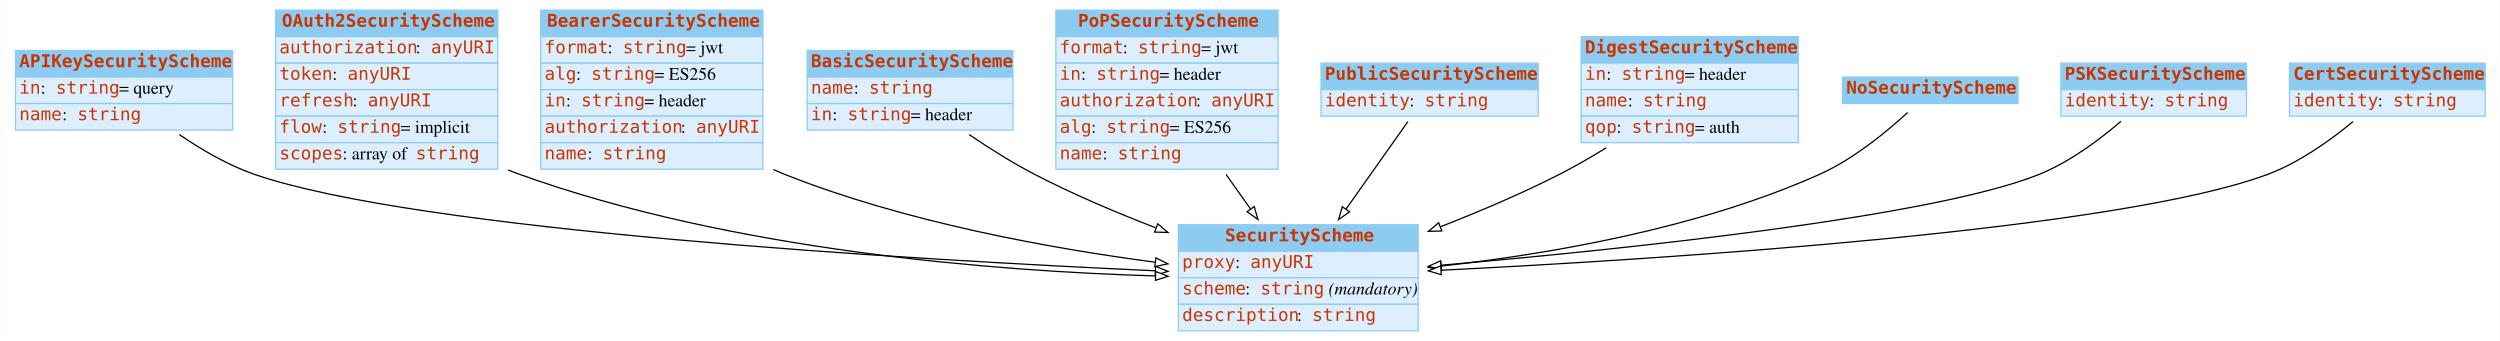
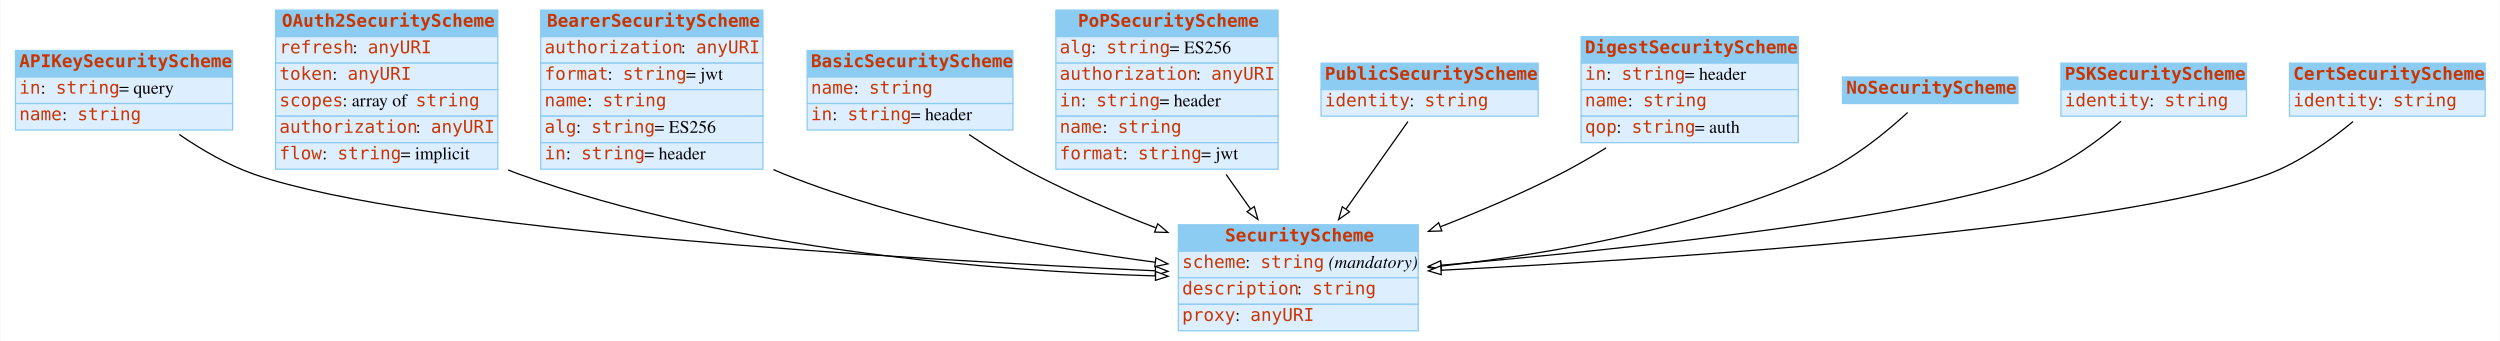
<svg xmlns="http://www.w3.org/2000/svg" width="1980pt" height="270pt" viewBox="0.00 0.00 1979.50 270.00">
  <g id="graph0" class="graph" transform="scale(1 1) rotate(0) translate(4 266)">
    <polygon fill="white" stroke="none" points="-4,4 -4,-266 1975.5,-266 1975.5,4 -4,4" />
    <g id="node1" class="node">
      <polygon fill="#8ccbf2" stroke="none" points="8,-205 8,-226 180,-226 180,-205 8,-205" />
      <polygon fill="none" stroke="#8ccbf2" points="8,-205 8,-226 180,-226 180,-205 8,-205" />
      <text text-anchor="start" x="11" y="-212.8" font-family="mono" font-weight="bold" font-size="14.00" fill="#c83500">APIKeySecurityScheme</text>
      <polygon fill="#ddeeff" stroke="none" points="8,-184 8,-205 180,-205 180,-184 8,-184" />
      <polygon fill="none" stroke="#8ccbf2" points="8,-184 8,-205 180,-205 180,-184 8,-184" />
      <text text-anchor="start" x="11" y="-191.8" font-family="mono" font-size="14.00" fill="#c83500">in</text>
      <text text-anchor="start" x="28" y="-191.8" font-family="Times,serif" font-size="14.00"> : </text>
      <text text-anchor="start" x="40" y="-191.8" font-family="mono" font-size="14.00" fill="#c83500">string</text>
      <text text-anchor="start" x="90" y="-191.8" font-family="Times,serif" font-size="14.00"> = query</text>
      <polygon fill="#ddeeff" stroke="none" points="8,-163 8,-184 180,-184 180,-163 8,-163" />
      <polygon fill="none" stroke="#8ccbf2" points="8,-163 8,-184 180,-184 180,-163 8,-163" />
      <text text-anchor="start" x="11" y="-170.8" font-family="mono" font-size="14.00" fill="#c83500">name</text>
      <text text-anchor="start" x="45" y="-170.8" font-family="Times,serif" font-size="14.00"> : </text>
      <text text-anchor="start" x="57" y="-170.8" font-family="mono" font-size="14.00" fill="#c83500">string</text>
    </g>
    <g id="node3" class="node">
      <polygon fill="#8ccbf2" stroke="none" points="929,-67 929,-88 1119,-88 1119,-67 929,-67" />
      <polygon fill="none" stroke="#8ccbf2" points="929,-67 929,-88 1119,-88 1119,-67 929,-67" />
      <text text-anchor="start" x="966" y="-74.8" font-family="mono" font-weight="bold" font-size="14.00" fill="#c83500">SecurityScheme</text>
      <polygon fill="#ddeeff" stroke="none" points="929,-46 929,-67 1119,-67 1119,-46 929,-46" />
      <polygon fill="none" stroke="#8ccbf2" points="929,-46 929,-67 1119,-67 1119,-46 929,-46" />
-       <text text-anchor="start" x="932" y="-53.8" font-family="mono" font-size="14.00" fill="#c83500">proxy</text>
-       <text text-anchor="start" x="974" y="-53.8" font-family="Times,serif" font-size="14.00"> : </text>
-       <text text-anchor="start" x="986" y="-53.8" font-family="mono" font-size="14.00" fill="#c83500">anyURI</text>
+       <text text-anchor="start" x="932" y="-53.8" font-family="mono" font-size="14.00" fill="#c83500">scheme</text>
+       <text text-anchor="start" x="982" y="-53.8" font-family="Times,serif" font-size="14.00"> : </text>
+       <text text-anchor="start" x="994" y="-53.8" font-family="mono" font-size="14.00" fill="#c83500">string</text>
+       <text text-anchor="start" x="1044" y="-53.8" font-family="Times,serif" font-size="14.00"> </text>
+       <text text-anchor="start" x="1048" y="-53.8" font-family="Times,serif" font-style="italic" font-size="14.00">(mandatory)</text>
      <polygon fill="#ddeeff" stroke="none" points="929,-25 929,-46 1119,-46 1119,-25 929,-25" />
      <polygon fill="none" stroke="#8ccbf2" points="929,-25 929,-46 1119,-46 1119,-25 929,-25" />
-       <text text-anchor="start" x="932" y="-32.8" font-family="mono" font-size="14.00" fill="#c83500">scheme</text>
-       <text text-anchor="start" x="982" y="-32.8" font-family="Times,serif" font-size="14.00"> : </text>
-       <text text-anchor="start" x="994" y="-32.8" font-family="mono" font-size="14.00" fill="#c83500">string</text>
-       <text text-anchor="start" x="1044" y="-32.8" font-family="Times,serif" font-size="14.00"> </text>
-       <text text-anchor="start" x="1048" y="-32.8" font-family="Times,serif" font-style="italic" font-size="14.00">(mandatory)</text>
+       <text text-anchor="start" x="932" y="-32.8" font-family="mono" font-size="14.00" fill="#c83500">description</text>
+       <text text-anchor="start" x="1023" y="-32.8" font-family="Times,serif" font-size="14.00"> : </text>
+       <text text-anchor="start" x="1035" y="-32.8" font-family="mono" font-size="14.00" fill="#c83500">string</text>
      <polygon fill="#ddeeff" stroke="none" points="929,-4 929,-25 1119,-25 1119,-4 929,-4" />
      <polygon fill="none" stroke="#8ccbf2" points="929,-4 929,-25 1119,-25 1119,-4 929,-4" />
-       <text text-anchor="start" x="932" y="-11.8" font-family="mono" font-size="14.00" fill="#c83500">description</text>
-       <text text-anchor="start" x="1023" y="-11.8" font-family="Times,serif" font-size="14.00"> : </text>
-       <text text-anchor="start" x="1035" y="-11.8" font-family="mono" font-size="14.00" fill="#c83500">string</text>
-     </g>
-     <g id="edge5" class="edge">
+       <text text-anchor="start" x="932" y="-11.8" font-family="mono" font-size="14.00" fill="#c83500">proxy</text>
+       <text text-anchor="start" x="974" y="-11.8" font-family="Times,serif" font-size="14.00"> : </text>
+       <text text-anchor="start" x="986" y="-11.8" font-family="mono" font-size="14.00" fill="#c83500">anyURI</text>
+     </g>
+     <g id="edge1" class="edge">
      <path fill="none" stroke="black" d="M137.743,-159.48C155.219,-147.485 176.131,-135.236 197,-128 325.886,-83.313 715.665,-60.446 910.539,-51.547" />
      <polygon fill="white" stroke="black" points="910.978,-55.031 920.809,-51.083 910.661,-48.038 910.978,-55.031" />
    </g>
    <g id="node2" class="node">
      <polygon fill="#8ccbf2" stroke="none" points="214,-237 214,-258 390,-258 390,-237 214,-237" />
      <polygon fill="none" stroke="#8ccbf2" points="214,-237 214,-258 390,-258 390,-237 214,-237" />
      <text text-anchor="start" x="219" y="-244.8" font-family="mono" font-weight="bold" font-size="14.00" fill="#c83500">OAuth2SecurityScheme</text>
      <polygon fill="#ddeeff" stroke="none" points="214,-216 214,-237 390,-237 390,-216 214,-216" />
      <polygon fill="none" stroke="#8ccbf2" points="214,-216 214,-237 390,-237 390,-216 214,-216" />
-       <text text-anchor="start" x="217" y="-223.8" font-family="mono" font-size="14.00" fill="#c83500">authorization</text>
-       <text text-anchor="start" x="325" y="-223.8" font-family="Times,serif" font-size="14.00"> : </text>
-       <text text-anchor="start" x="337" y="-223.8" font-family="mono" font-size="14.00" fill="#c83500">anyURI</text>
+       <text text-anchor="start" x="217" y="-223.8" font-family="mono" font-size="14.00" fill="#c83500">refresh</text>
+       <text text-anchor="start" x="275" y="-223.8" font-family="Times,serif" font-size="14.00"> : </text>
+       <text text-anchor="start" x="287" y="-223.8" font-family="mono" font-size="14.00" fill="#c83500">anyURI</text>
      <polygon fill="#ddeeff" stroke="none" points="214,-195 214,-216 390,-216 390,-195 214,-195" />
      <polygon fill="none" stroke="#8ccbf2" points="214,-195 214,-216 390,-216 390,-195 214,-195" />
      <text text-anchor="start" x="217" y="-202.8" font-family="mono" font-size="14.00" fill="#c83500">token</text>
      <text text-anchor="start" x="259" y="-202.8" font-family="Times,serif" font-size="14.00"> : </text>
      <text text-anchor="start" x="271" y="-202.8" font-family="mono" font-size="14.00" fill="#c83500">anyURI</text>
      <polygon fill="#ddeeff" stroke="none" points="214,-174 214,-195 390,-195 390,-174 214,-174" />
      <polygon fill="none" stroke="#8ccbf2" points="214,-174 214,-195 390,-195 390,-174 214,-174" />
-       <text text-anchor="start" x="217" y="-181.8" font-family="mono" font-size="14.00" fill="#c83500">refresh</text>
-       <text text-anchor="start" x="275" y="-181.8" font-family="Times,serif" font-size="14.00"> : </text>
-       <text text-anchor="start" x="287" y="-181.8" font-family="mono" font-size="14.00" fill="#c83500">anyURI</text>
+       <text text-anchor="start" x="217" y="-181.8" font-family="mono" font-size="14.00" fill="#c83500">scopes</text>
+       <text text-anchor="start" x="267" y="-181.8" font-family="Times,serif" font-size="14.00"> : array of </text>
+       <text text-anchor="start" x="325" y="-181.8" font-family="mono" font-size="14.00" fill="#c83500">string</text>
      <polygon fill="#ddeeff" stroke="none" points="214,-153 214,-174 390,-174 390,-153 214,-153" />
      <polygon fill="none" stroke="#8ccbf2" points="214,-153 214,-174 390,-174 390,-153 214,-153" />
-       <text text-anchor="start" x="217" y="-160.8" font-family="mono" font-size="14.00" fill="#c83500">flow</text>
-       <text text-anchor="start" x="251" y="-160.8" font-family="Times,serif" font-size="14.00"> : </text>
-       <text text-anchor="start" x="263" y="-160.8" font-family="mono" font-size="14.00" fill="#c83500">string</text>
-       <text text-anchor="start" x="313" y="-160.8" font-family="Times,serif" font-size="14.00"> = implicit</text>
+       <text text-anchor="start" x="217" y="-160.8" font-family="mono" font-size="14.00" fill="#c83500">authorization</text>
+       <text text-anchor="start" x="325" y="-160.8" font-family="Times,serif" font-size="14.00"> : </text>
+       <text text-anchor="start" x="337" y="-160.8" font-family="mono" font-size="14.00" fill="#c83500">anyURI</text>
      <polygon fill="#ddeeff" stroke="none" points="214,-132 214,-153 390,-153 390,-132 214,-132" />
      <polygon fill="none" stroke="#8ccbf2" points="214,-132 214,-153 390,-153 390,-132 214,-132" />
-       <text text-anchor="start" x="217" y="-139.8" font-family="mono" font-size="14.00" fill="#c83500">scopes</text>
-       <text text-anchor="start" x="267" y="-139.8" font-family="Times,serif" font-size="14.00"> : array of </text>
-       <text text-anchor="start" x="325" y="-139.8" font-family="mono" font-size="14.00" fill="#c83500">string</text>
-     </g>
-     <g id="edge2" class="edge">
+       <text text-anchor="start" x="217" y="-139.8" font-family="mono" font-size="14.00" fill="#c83500">flow</text>
+       <text text-anchor="start" x="251" y="-139.8" font-family="Times,serif" font-size="14.00"> : </text>
+       <text text-anchor="start" x="263" y="-139.8" font-family="mono" font-size="14.00" fill="#c83500">string</text>
+       <text text-anchor="start" x="313" y="-139.8" font-family="Times,serif" font-size="14.00"> = implicit</text>
+     </g>
+     <g id="edge9" class="edge">
      <path fill="none" stroke="black" d="M398.186,-131.437C401.122,-130.209 404.063,-129.058 407,-128 575.48,-67.292 784.461,-51.241 910.857,-47.468" />
      <polygon fill="white" stroke="black" points="911.043,-50.965 920.942,-47.188 910.848,-43.968 911.043,-50.965" />
    </g>
    <g id="node4" class="node">
      <polygon fill="#8ccbf2" stroke="none" points="424,-237 424,-258 600,-258 600,-237 424,-237" />
      <polygon fill="none" stroke="#8ccbf2" points="424,-237 424,-258 600,-258 600,-237 424,-237" />
      <text text-anchor="start" x="429" y="-244.8" font-family="mono" font-weight="bold" font-size="14.00" fill="#c83500">BearerSecurityScheme</text>
      <polygon fill="#ddeeff" stroke="none" points="424,-216 424,-237 600,-237 600,-216 424,-216" />
      <polygon fill="none" stroke="#8ccbf2" points="424,-216 424,-237 600,-237 600,-216 424,-216" />
-       <text text-anchor="start" x="427" y="-223.8" font-family="mono" font-size="14.00" fill="#c83500">format</text>
-       <text text-anchor="start" x="477" y="-223.8" font-family="Times,serif" font-size="14.00"> : </text>
-       <text text-anchor="start" x="489" y="-223.8" font-family="mono" font-size="14.00" fill="#c83500">string</text>
-       <text text-anchor="start" x="539" y="-223.8" font-family="Times,serif" font-size="14.00"> = jwt</text>
+       <text text-anchor="start" x="427" y="-223.8" font-family="mono" font-size="14.00" fill="#c83500">authorization</text>
+       <text text-anchor="start" x="535" y="-223.8" font-family="Times,serif" font-size="14.00"> : </text>
+       <text text-anchor="start" x="547" y="-223.8" font-family="mono" font-size="14.00" fill="#c83500">anyURI</text>
      <polygon fill="#ddeeff" stroke="none" points="424,-195 424,-216 600,-216 600,-195 424,-195" />
      <polygon fill="none" stroke="#8ccbf2" points="424,-195 424,-216 600,-216 600,-195 424,-195" />
-       <text text-anchor="start" x="427" y="-202.8" font-family="mono" font-size="14.00" fill="#c83500">alg</text>
-       <text text-anchor="start" x="452" y="-202.8" font-family="Times,serif" font-size="14.00"> : </text>
-       <text text-anchor="start" x="464" y="-202.8" font-family="mono" font-size="14.00" fill="#c83500">string</text>
-       <text text-anchor="start" x="514" y="-202.8" font-family="Times,serif" font-size="14.00"> = ES256</text>
+       <text text-anchor="start" x="427" y="-202.8" font-family="mono" font-size="14.00" fill="#c83500">format</text>
+       <text text-anchor="start" x="477" y="-202.8" font-family="Times,serif" font-size="14.00"> : </text>
+       <text text-anchor="start" x="489" y="-202.8" font-family="mono" font-size="14.00" fill="#c83500">string</text>
+       <text text-anchor="start" x="539" y="-202.8" font-family="Times,serif" font-size="14.00"> = jwt</text>
      <polygon fill="#ddeeff" stroke="none" points="424,-174 424,-195 600,-195 600,-174 424,-174" />
      <polygon fill="none" stroke="#8ccbf2" points="424,-174 424,-195 600,-195 600,-174 424,-174" />
-       <text text-anchor="start" x="427" y="-181.8" font-family="mono" font-size="14.00" fill="#c83500">in</text>
-       <text text-anchor="start" x="444" y="-181.8" font-family="Times,serif" font-size="14.00"> : </text>
-       <text text-anchor="start" x="456" y="-181.8" font-family="mono" font-size="14.00" fill="#c83500">string</text>
-       <text text-anchor="start" x="506" y="-181.8" font-family="Times,serif" font-size="14.00"> = header</text>
+       <text text-anchor="start" x="427" y="-181.8" font-family="mono" font-size="14.00" fill="#c83500">name</text>
+       <text text-anchor="start" x="461" y="-181.8" font-family="Times,serif" font-size="14.00"> : </text>
+       <text text-anchor="start" x="473" y="-181.8" font-family="mono" font-size="14.00" fill="#c83500">string</text>
      <polygon fill="#ddeeff" stroke="none" points="424,-153 424,-174 600,-174 600,-153 424,-153" />
      <polygon fill="none" stroke="#8ccbf2" points="424,-153 424,-174 600,-174 600,-153 424,-153" />
-       <text text-anchor="start" x="427" y="-160.8" font-family="mono" font-size="14.00" fill="#c83500">authorization</text>
-       <text text-anchor="start" x="535" y="-160.8" font-family="Times,serif" font-size="14.00"> : </text>
-       <text text-anchor="start" x="547" y="-160.8" font-family="mono" font-size="14.00" fill="#c83500">anyURI</text>
+       <text text-anchor="start" x="427" y="-160.8" font-family="mono" font-size="14.00" fill="#c83500">alg</text>
+       <text text-anchor="start" x="452" y="-160.8" font-family="Times,serif" font-size="14.00"> : </text>
+       <text text-anchor="start" x="464" y="-160.8" font-family="mono" font-size="14.00" fill="#c83500">string</text>
+       <text text-anchor="start" x="514" y="-160.8" font-family="Times,serif" font-size="14.00"> = ES256</text>
      <polygon fill="#ddeeff" stroke="none" points="424,-132 424,-153 600,-153 600,-132 424,-132" />
      <polygon fill="none" stroke="#8ccbf2" points="424,-132 424,-153 600,-153 600,-132 424,-132" />
-       <text text-anchor="start" x="427" y="-139.8" font-family="mono" font-size="14.00" fill="#c83500">name</text>
-       <text text-anchor="start" x="461" y="-139.8" font-family="Times,serif" font-size="14.00"> : </text>
-       <text text-anchor="start" x="473" y="-139.8" font-family="mono" font-size="14.00" fill="#c83500">string</text>
-     </g>
-     <g id="edge8" class="edge">
+       <text text-anchor="start" x="427" y="-139.8" font-family="mono" font-size="14.00" fill="#c83500">in</text>
+       <text text-anchor="start" x="444" y="-139.8" font-family="Times,serif" font-size="14.00"> : </text>
+       <text text-anchor="start" x="456" y="-139.8" font-family="mono" font-size="14.00" fill="#c83500">string</text>
+       <text text-anchor="start" x="506" y="-139.8" font-family="Times,serif" font-size="14.00"> = header</text>
+     </g>
+     <g id="edge3" class="edge">
      <path fill="none" stroke="black" d="M608.283,-131.694C611.19,-130.39 614.099,-129.155 617,-128 712.198,-90.108 827.234,-69.319 910.686,-58.324" />
      <polygon fill="white" stroke="black" points="911.233,-61.782 920.703,-57.031 910.337,-54.84 911.233,-61.782" />
    </g>
    <g id="node5" class="node">
      <polygon fill="#8ccbf2" stroke="none" points="635,-205 635,-226 798,-226 798,-205 635,-205" />
      <polygon fill="none" stroke="#8ccbf2" points="635,-205 635,-226 798,-226 798,-205 635,-205" />
      <text text-anchor="start" x="638" y="-212.8" font-family="mono" font-weight="bold" font-size="14.00" fill="#c83500">BasicSecurityScheme</text>
      <polygon fill="#ddeeff" stroke="none" points="635,-184 635,-205 798,-205 798,-184 635,-184" />
      <polygon fill="none" stroke="#8ccbf2" points="635,-184 635,-205 798,-205 798,-184 635,-184" />
      <text text-anchor="start" x="638" y="-191.8" font-family="mono" font-size="14.00" fill="#c83500">name</text>
      <text text-anchor="start" x="672" y="-191.8" font-family="Times,serif" font-size="14.00"> : </text>
      <text text-anchor="start" x="684" y="-191.8" font-family="mono" font-size="14.00" fill="#c83500">string</text>
      <polygon fill="#ddeeff" stroke="none" points="635,-163 635,-184 798,-184 798,-163 635,-163" />
      <polygon fill="none" stroke="#8ccbf2" points="635,-163 635,-184 798,-184 798,-163 635,-163" />
      <text text-anchor="start" x="638" y="-170.8" font-family="mono" font-size="14.00" fill="#c83500">in</text>
      <text text-anchor="start" x="655" y="-170.8" font-family="Times,serif" font-size="14.00"> : </text>
      <text text-anchor="start" x="667" y="-170.8" font-family="mono" font-size="14.00" fill="#c83500">string</text>
      <text text-anchor="start" x="717" y="-170.8" font-family="Times,serif" font-size="14.00"> = header</text>
    </g>
-     <g id="edge9" class="edge">
+     <g id="edge5" class="edge">
      <path fill="none" stroke="black" d="M763.301,-159.421C779.269,-148.583 797.492,-137.09 815,-128 845.282,-112.278 879.338,-97.824 911.03,-85.614" />
      <polygon fill="white" stroke="black" points="912.685,-88.729 920.783,-81.897 910.192,-82.188 912.685,-88.729" />
    </g>
    <g id="node6" class="node">
      <polygon fill="#8ccbf2" stroke="none" points="832,-237 832,-258 1008,-258 1008,-237 832,-237" />
      <polygon fill="none" stroke="#8ccbf2" points="832,-237 832,-258 1008,-258 1008,-237 832,-237" />
      <text text-anchor="start" x="849.5" y="-244.8" font-family="mono" font-weight="bold" font-size="14.00" fill="#c83500">PoPSecurityScheme</text>
      <polygon fill="#ddeeff" stroke="none" points="832,-216 832,-237 1008,-237 1008,-216 832,-216" />
      <polygon fill="none" stroke="#8ccbf2" points="832,-216 832,-237 1008,-237 1008,-216 832,-216" />
-       <text text-anchor="start" x="835" y="-223.8" font-family="mono" font-size="14.00" fill="#c83500">format</text>
-       <text text-anchor="start" x="885" y="-223.8" font-family="Times,serif" font-size="14.00"> : </text>
-       <text text-anchor="start" x="897" y="-223.8" font-family="mono" font-size="14.00" fill="#c83500">string</text>
-       <text text-anchor="start" x="947" y="-223.8" font-family="Times,serif" font-size="14.00"> = jwt</text>
+       <text text-anchor="start" x="835" y="-223.8" font-family="mono" font-size="14.00" fill="#c83500">alg</text>
+       <text text-anchor="start" x="860" y="-223.8" font-family="Times,serif" font-size="14.00"> : </text>
+       <text text-anchor="start" x="872" y="-223.8" font-family="mono" font-size="14.00" fill="#c83500">string</text>
+       <text text-anchor="start" x="922" y="-223.8" font-family="Times,serif" font-size="14.00"> = ES256</text>
      <polygon fill="#ddeeff" stroke="none" points="832,-195 832,-216 1008,-216 1008,-195 832,-195" />
      <polygon fill="none" stroke="#8ccbf2" points="832,-195 832,-216 1008,-216 1008,-195 832,-195" />
-       <text text-anchor="start" x="835" y="-202.8" font-family="mono" font-size="14.00" fill="#c83500">in</text>
-       <text text-anchor="start" x="852" y="-202.8" font-family="Times,serif" font-size="14.00"> : </text>
-       <text text-anchor="start" x="864" y="-202.8" font-family="mono" font-size="14.00" fill="#c83500">string</text>
-       <text text-anchor="start" x="914" y="-202.8" font-family="Times,serif" font-size="14.00"> = header</text>
+       <text text-anchor="start" x="835" y="-202.8" font-family="mono" font-size="14.00" fill="#c83500">authorization</text>
+       <text text-anchor="start" x="943" y="-202.8" font-family="Times,serif" font-size="14.00"> : </text>
+       <text text-anchor="start" x="955" y="-202.8" font-family="mono" font-size="14.00" fill="#c83500">anyURI</text>
      <polygon fill="#ddeeff" stroke="none" points="832,-174 832,-195 1008,-195 1008,-174 832,-174" />
      <polygon fill="none" stroke="#8ccbf2" points="832,-174 832,-195 1008,-195 1008,-174 832,-174" />
-       <text text-anchor="start" x="835" y="-181.8" font-family="mono" font-size="14.00" fill="#c83500">authorization</text>
-       <text text-anchor="start" x="943" y="-181.8" font-family="Times,serif" font-size="14.00"> : </text>
-       <text text-anchor="start" x="955" y="-181.8" font-family="mono" font-size="14.00" fill="#c83500">anyURI</text>
+       <text text-anchor="start" x="835" y="-181.8" font-family="mono" font-size="14.00" fill="#c83500">in</text>
+       <text text-anchor="start" x="852" y="-181.8" font-family="Times,serif" font-size="14.00"> : </text>
+       <text text-anchor="start" x="864" y="-181.8" font-family="mono" font-size="14.00" fill="#c83500">string</text>
+       <text text-anchor="start" x="914" y="-181.8" font-family="Times,serif" font-size="14.00"> = header</text>
      <polygon fill="#ddeeff" stroke="none" points="832,-153 832,-174 1008,-174 1008,-153 832,-153" />
      <polygon fill="none" stroke="#8ccbf2" points="832,-153 832,-174 1008,-174 1008,-153 832,-153" />
-       <text text-anchor="start" x="835" y="-160.8" font-family="mono" font-size="14.00" fill="#c83500">alg</text>
-       <text text-anchor="start" x="860" y="-160.8" font-family="Times,serif" font-size="14.00"> : </text>
-       <text text-anchor="start" x="872" y="-160.8" font-family="mono" font-size="14.00" fill="#c83500">string</text>
-       <text text-anchor="start" x="922" y="-160.8" font-family="Times,serif" font-size="14.00"> = ES256</text>
+       <text text-anchor="start" x="835" y="-160.8" font-family="mono" font-size="14.00" fill="#c83500">name</text>
+       <text text-anchor="start" x="869" y="-160.8" font-family="Times,serif" font-size="14.00"> : </text>
+       <text text-anchor="start" x="881" y="-160.8" font-family="mono" font-size="14.00" fill="#c83500">string</text>
      <polygon fill="#ddeeff" stroke="none" points="832,-132 832,-153 1008,-153 1008,-132 832,-132" />
      <polygon fill="none" stroke="#8ccbf2" points="832,-132 832,-153 1008,-153 1008,-132 832,-132" />
-       <text text-anchor="start" x="835" y="-139.8" font-family="mono" font-size="14.00" fill="#c83500">name</text>
-       <text text-anchor="start" x="869" y="-139.8" font-family="Times,serif" font-size="14.00"> : </text>
-       <text text-anchor="start" x="881" y="-139.8" font-family="mono" font-size="14.00" fill="#c83500">string</text>
-     </g>
-     <g id="edge1" class="edge">
+       <text text-anchor="start" x="835" y="-139.8" font-family="mono" font-size="14.00" fill="#c83500">format</text>
+       <text text-anchor="start" x="885" y="-139.8" font-family="Times,serif" font-size="14.00"> : </text>
+       <text text-anchor="start" x="897" y="-139.8" font-family="mono" font-size="14.00" fill="#c83500">string</text>
+       <text text-anchor="start" x="947" y="-139.8" font-family="Times,serif" font-size="14.00"> = jwt</text>
+     </g>
+     <g id="edge4" class="edge">
      <path fill="none" stroke="black" d="M966.828,-127.811C973.283,-118.686 979.846,-109.41 986.113,-100.552" />
      <polygon fill="white" stroke="black" points="989.099,-102.391 992.018,-92.206 983.385,-98.348 989.099,-102.391" />
    </g>
    <g id="node7" class="node">
      <polygon fill="#8ccbf2" stroke="none" points="1042,-195 1042,-216 1214,-216 1214,-195 1042,-195" />
      <polygon fill="none" stroke="#8ccbf2" points="1042,-195 1042,-216 1214,-216 1214,-195 1042,-195" />
      <text text-anchor="start" x="1045" y="-202.8" font-family="mono" font-weight="bold" font-size="14.00" fill="#c83500">PublicSecurityScheme</text>
      <polygon fill="#ddeeff" stroke="none" points="1042,-174 1042,-195 1214,-195 1214,-174 1042,-174" />
      <polygon fill="none" stroke="#8ccbf2" points="1042,-174 1042,-195 1214,-195 1214,-174 1042,-174" />
      <text text-anchor="start" x="1045" y="-181.8" font-family="mono" font-size="14.00" fill="#c83500">identity</text>
      <text text-anchor="start" x="1112" y="-181.8" font-family="Times,serif" font-size="14.00"> : </text>
      <text text-anchor="start" x="1124" y="-181.8" font-family="mono" font-size="14.00" fill="#c83500">string</text>
    </g>
    <g id="edge10" class="edge">
      <path fill="none" stroke="black" d="M1110.83,-169.726C1097.51,-150.906 1078.56,-124.116 1061.76,-100.366" />
      <polygon fill="white" stroke="black" points="1064.55,-98.252 1055.91,-92.11 1058.83,-102.295 1064.55,-98.252" />
    </g>
    <g id="node8" class="node">
      <polygon fill="#8ccbf2" stroke="none" points="1248,-216 1248,-237 1420,-237 1420,-216 1248,-216" />
      <polygon fill="none" stroke="#8ccbf2" points="1248,-216 1248,-237 1420,-237 1420,-216 1248,-216" />
      <text text-anchor="start" x="1251" y="-223.8" font-family="mono" font-weight="bold" font-size="14.00" fill="#c83500">DigestSecurityScheme</text>
      <polygon fill="#ddeeff" stroke="none" points="1248,-195 1248,-216 1420,-216 1420,-195 1248,-195" />
      <polygon fill="none" stroke="#8ccbf2" points="1248,-195 1248,-216 1420,-216 1420,-195 1248,-195" />
      <text text-anchor="start" x="1251" y="-202.8" font-family="mono" font-size="14.00" fill="#c83500">in</text>
      <text text-anchor="start" x="1268" y="-202.8" font-family="Times,serif" font-size="14.00"> : </text>
      <text text-anchor="start" x="1280" y="-202.8" font-family="mono" font-size="14.00" fill="#c83500">string</text>
      <text text-anchor="start" x="1330" y="-202.8" font-family="Times,serif" font-size="14.00"> = header</text>
      <polygon fill="#ddeeff" stroke="none" points="1248,-174 1248,-195 1420,-195 1420,-174 1248,-174" />
      <polygon fill="none" stroke="#8ccbf2" points="1248,-174 1248,-195 1420,-195 1420,-174 1248,-174" />
      <text text-anchor="start" x="1251" y="-181.8" font-family="mono" font-size="14.00" fill="#c83500">name</text>
      <text text-anchor="start" x="1285" y="-181.8" font-family="Times,serif" font-size="14.00"> : </text>
      <text text-anchor="start" x="1297" y="-181.8" font-family="mono" font-size="14.00" fill="#c83500">string</text>
      <polygon fill="#ddeeff" stroke="none" points="1248,-153 1248,-174 1420,-174 1420,-153 1248,-153" />
      <polygon fill="none" stroke="#8ccbf2" points="1248,-153 1248,-174 1420,-174 1420,-153 1248,-153" />
      <text text-anchor="start" x="1251" y="-160.8" font-family="mono" font-size="14.00" fill="#c83500">qop</text>
      <text text-anchor="start" x="1276" y="-160.8" font-family="Times,serif" font-size="14.00"> : </text>
      <text text-anchor="start" x="1288" y="-160.8" font-family="mono" font-size="14.00" fill="#c83500">string</text>
      <text text-anchor="start" x="1338" y="-160.8" font-family="Times,serif" font-size="14.00"> = auth</text>
    </g>
-     <g id="edge7" class="edge">
+     <g id="edge2" class="edge">
      <path fill="none" stroke="black" d="M1267.81,-148.902C1255.8,-141.497 1243.2,-134.221 1231,-128 1201.17,-112.792 1167.77,-98.587 1136.66,-86.453" />
      <polygon fill="white" stroke="black" points="1137.68,-83.093 1127.09,-82.755 1135.16,-89.623 1137.68,-83.093" />
    </g>
    <g id="node9" class="node">
      <polygon fill="#8ccbf2" stroke="none" points="1455,-184 1455,-205 1594,-205 1594,-184 1455,-184" />
      <polygon fill="none" stroke="#8ccbf2" points="1455,-184 1455,-205 1594,-205 1594,-184 1455,-184" />
      <text text-anchor="start" x="1458" y="-191.8" font-family="mono" font-weight="bold" font-size="14.00" fill="#c83500">NoSecurityScheme</text>
    </g>
-     <g id="edge6" class="edge">
+     <g id="edge7" class="edge">
      <path fill="none" stroke="black" d="M1506.58,-176.899C1490.05,-161.678 1463.82,-140.018 1437,-128 1341.11,-85.027 1222.63,-64.773 1137.19,-55.275" />
      <polygon fill="white" stroke="black" points="1137.52,-51.79 1127.21,-54.196 1136.77,-58.75 1137.52,-51.79" />
    </g>
    <g id="node10" class="node">
      <polygon fill="#8ccbf2" stroke="none" points="1628,-195 1628,-216 1775,-216 1775,-195 1628,-195" />
      <polygon fill="none" stroke="#8ccbf2" points="1628,-195 1628,-216 1775,-216 1775,-195 1628,-195" />
      <text text-anchor="start" x="1631" y="-202.8" font-family="mono" font-weight="bold" font-size="14.00" fill="#c83500">PSKSecurityScheme</text>
      <polygon fill="#ddeeff" stroke="none" points="1628,-174 1628,-195 1775,-195 1775,-174 1628,-174" />
      <polygon fill="none" stroke="#8ccbf2" points="1628,-174 1628,-195 1775,-195 1775,-174 1628,-174" />
      <text text-anchor="start" x="1631" y="-181.8" font-family="mono" font-size="14.00" fill="#c83500">identity</text>
      <text text-anchor="start" x="1698" y="-181.8" font-family="Times,serif" font-size="14.00"> : </text>
      <text text-anchor="start" x="1710" y="-181.8" font-family="mono" font-size="14.00" fill="#c83500">string</text>
    </g>
-     <g id="edge4" class="edge">
+     <g id="edge6" class="edge">
      <path fill="none" stroke="black" d="M1675.56,-169.961C1658.59,-155.376 1635.06,-137.749 1611,-128 1527.43,-94.142 1283.08,-68.674 1137.32,-55.98" />
      <polygon fill="white" stroke="black" points="1137.27,-52.462 1127,-55.089 1136.66,-59.437 1137.27,-52.462" />
    </g>
    <g id="node11" class="node">
      <polygon fill="#8ccbf2" stroke="none" points="1809,-195 1809,-216 1964,-216 1964,-195 1809,-195" />
      <polygon fill="none" stroke="#8ccbf2" points="1809,-195 1809,-216 1964,-216 1964,-195 1809,-195" />
      <text text-anchor="start" x="1812" y="-202.8" font-family="mono" font-weight="bold" font-size="14.00" fill="#c83500">CertSecurityScheme</text>
      <polygon fill="#ddeeff" stroke="none" points="1809,-174 1809,-195 1964,-195 1964,-174 1809,-174" />
      <polygon fill="none" stroke="#8ccbf2" points="1809,-174 1809,-195 1964,-195 1964,-174 1809,-174" />
      <text text-anchor="start" x="1812" y="-181.8" font-family="mono" font-size="14.00" fill="#c83500">identity</text>
      <text text-anchor="start" x="1879" y="-181.8" font-family="Times,serif" font-size="14.00"> : </text>
      <text text-anchor="start" x="1891" y="-181.8" font-family="mono" font-size="14.00" fill="#c83500">string</text>
    </g>
-     <g id="edge3" class="edge">
+     <g id="edge8" class="edge">
      <path fill="none" stroke="black" d="M1859.35,-169.708C1841.6,-155.022 1817.02,-137.378 1792,-128 1674.95,-84.126 1320.93,-61.191 1137.27,-51.97" />
      <polygon fill="white" stroke="black" points="1137.2,-48.462 1127.04,-51.462 1136.85,-55.453 1137.2,-48.462" />
    </g>
  </g>
</svg>
